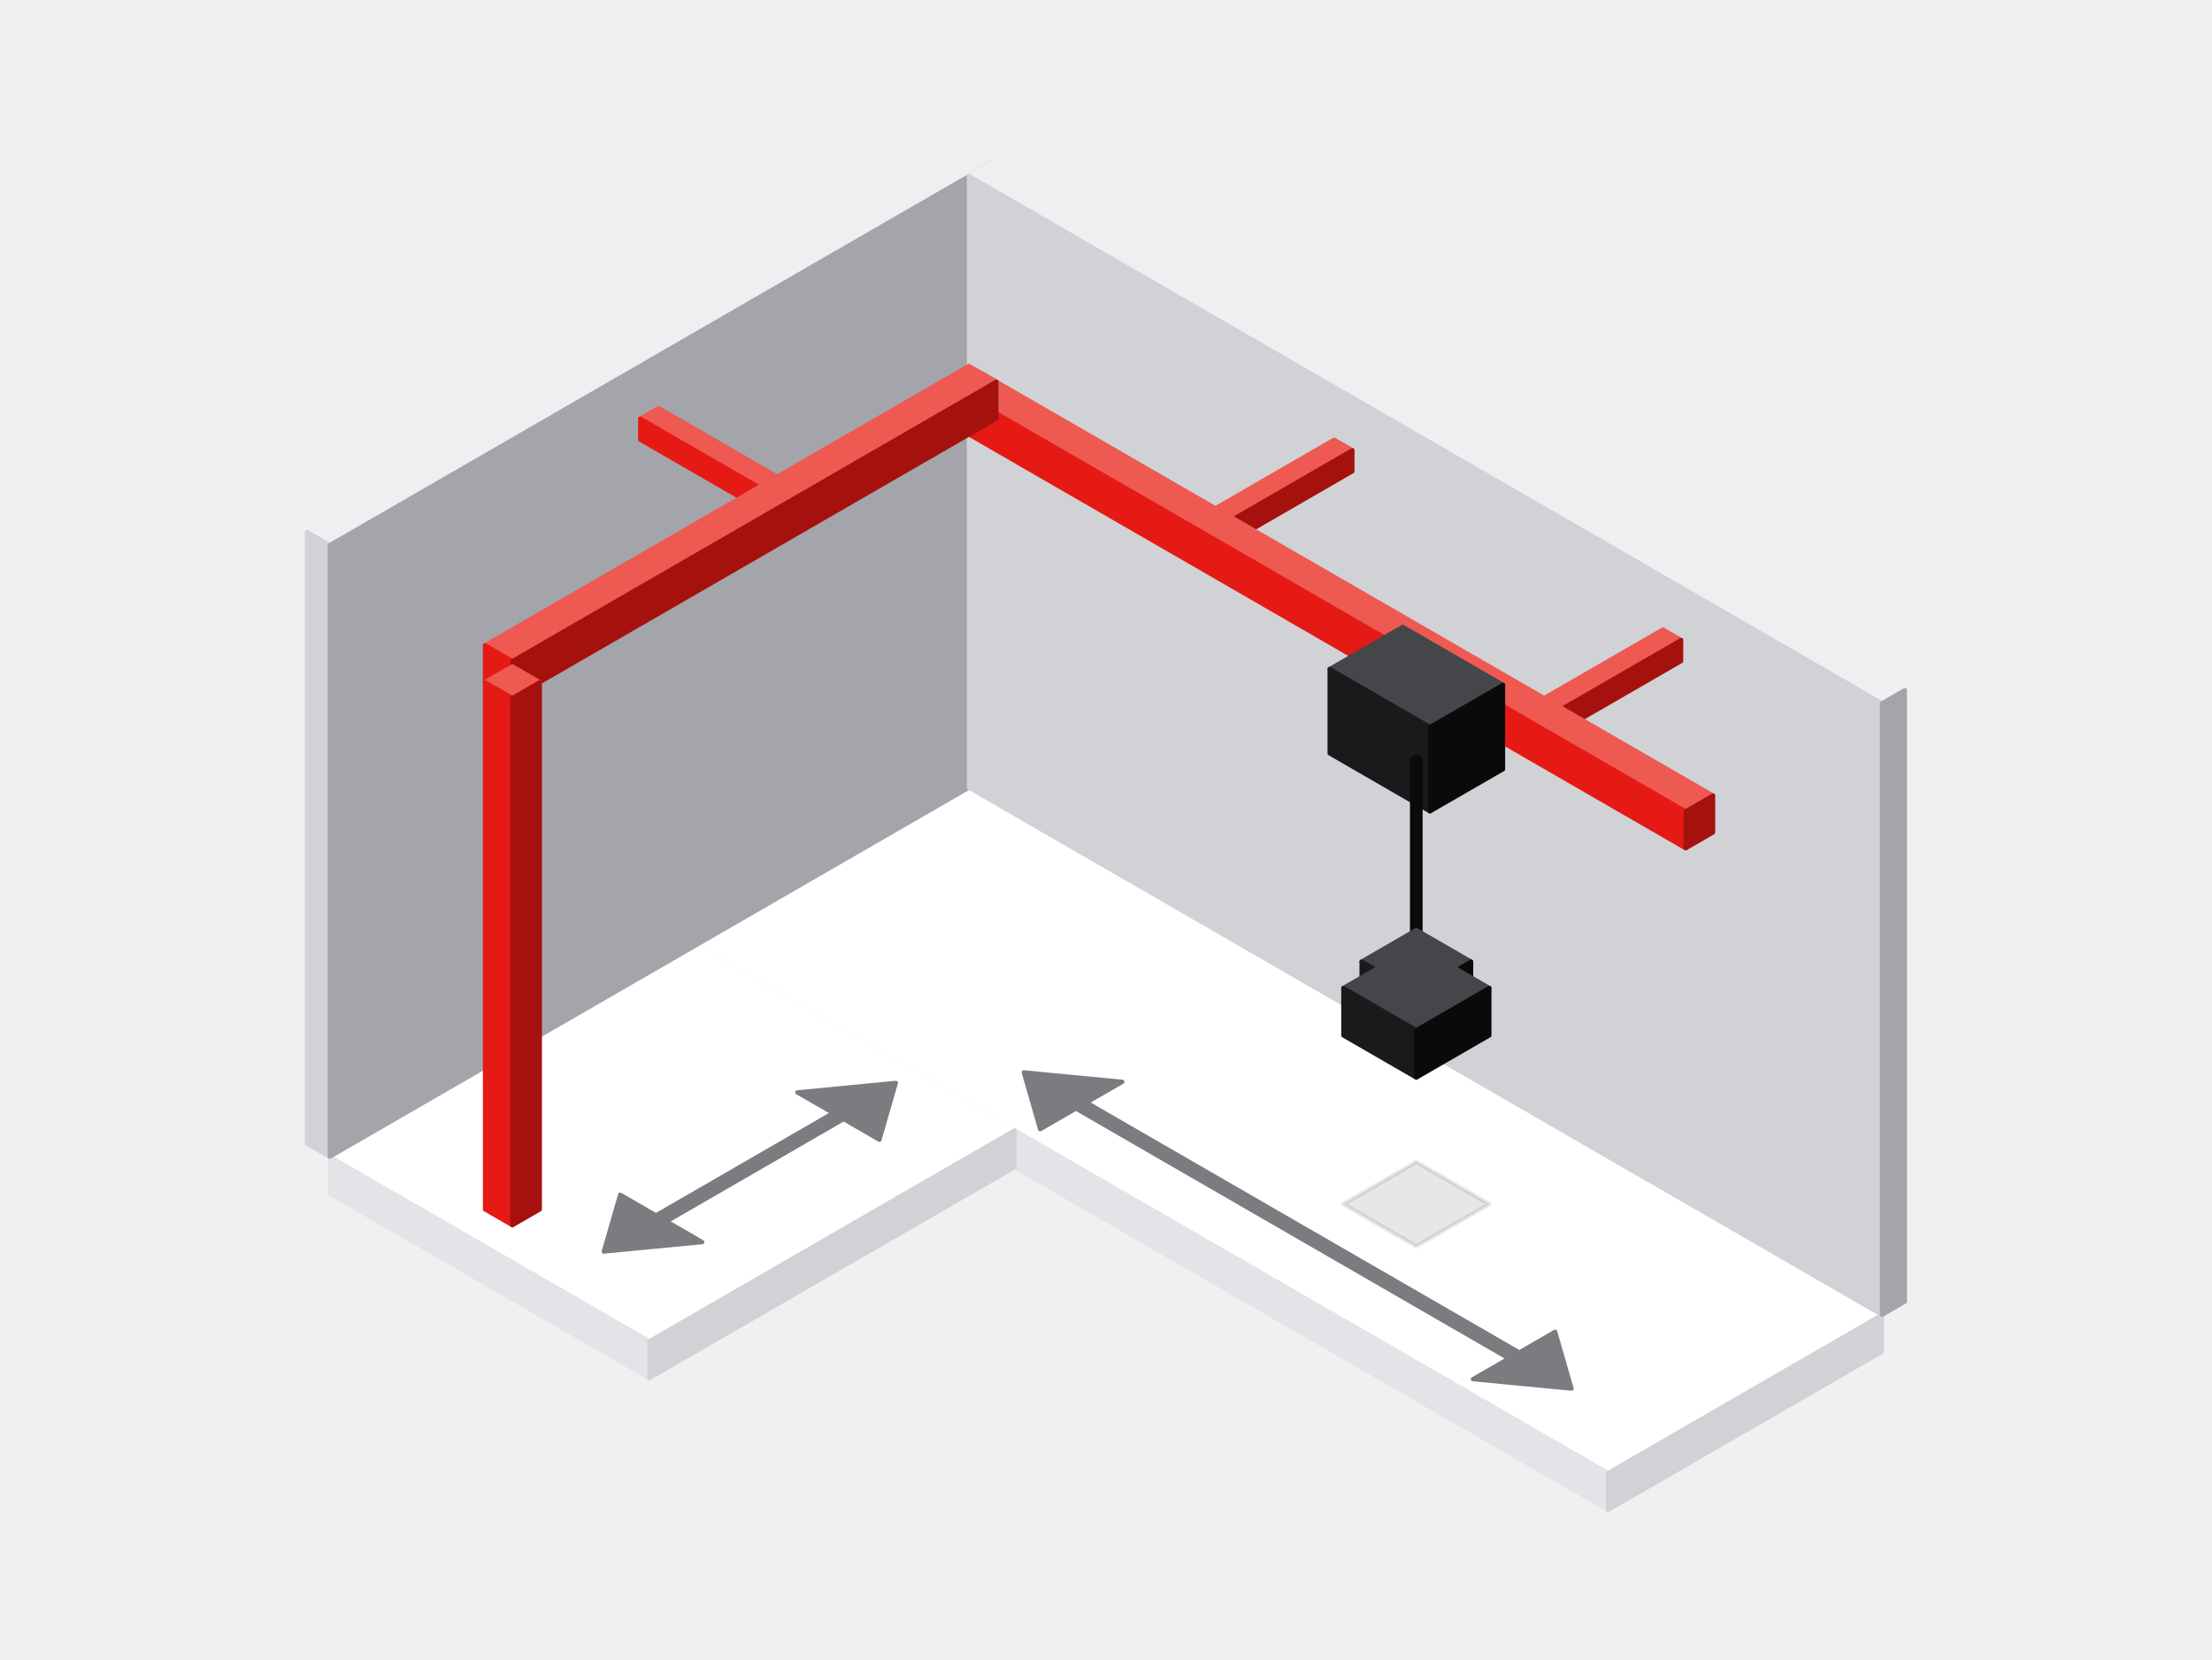
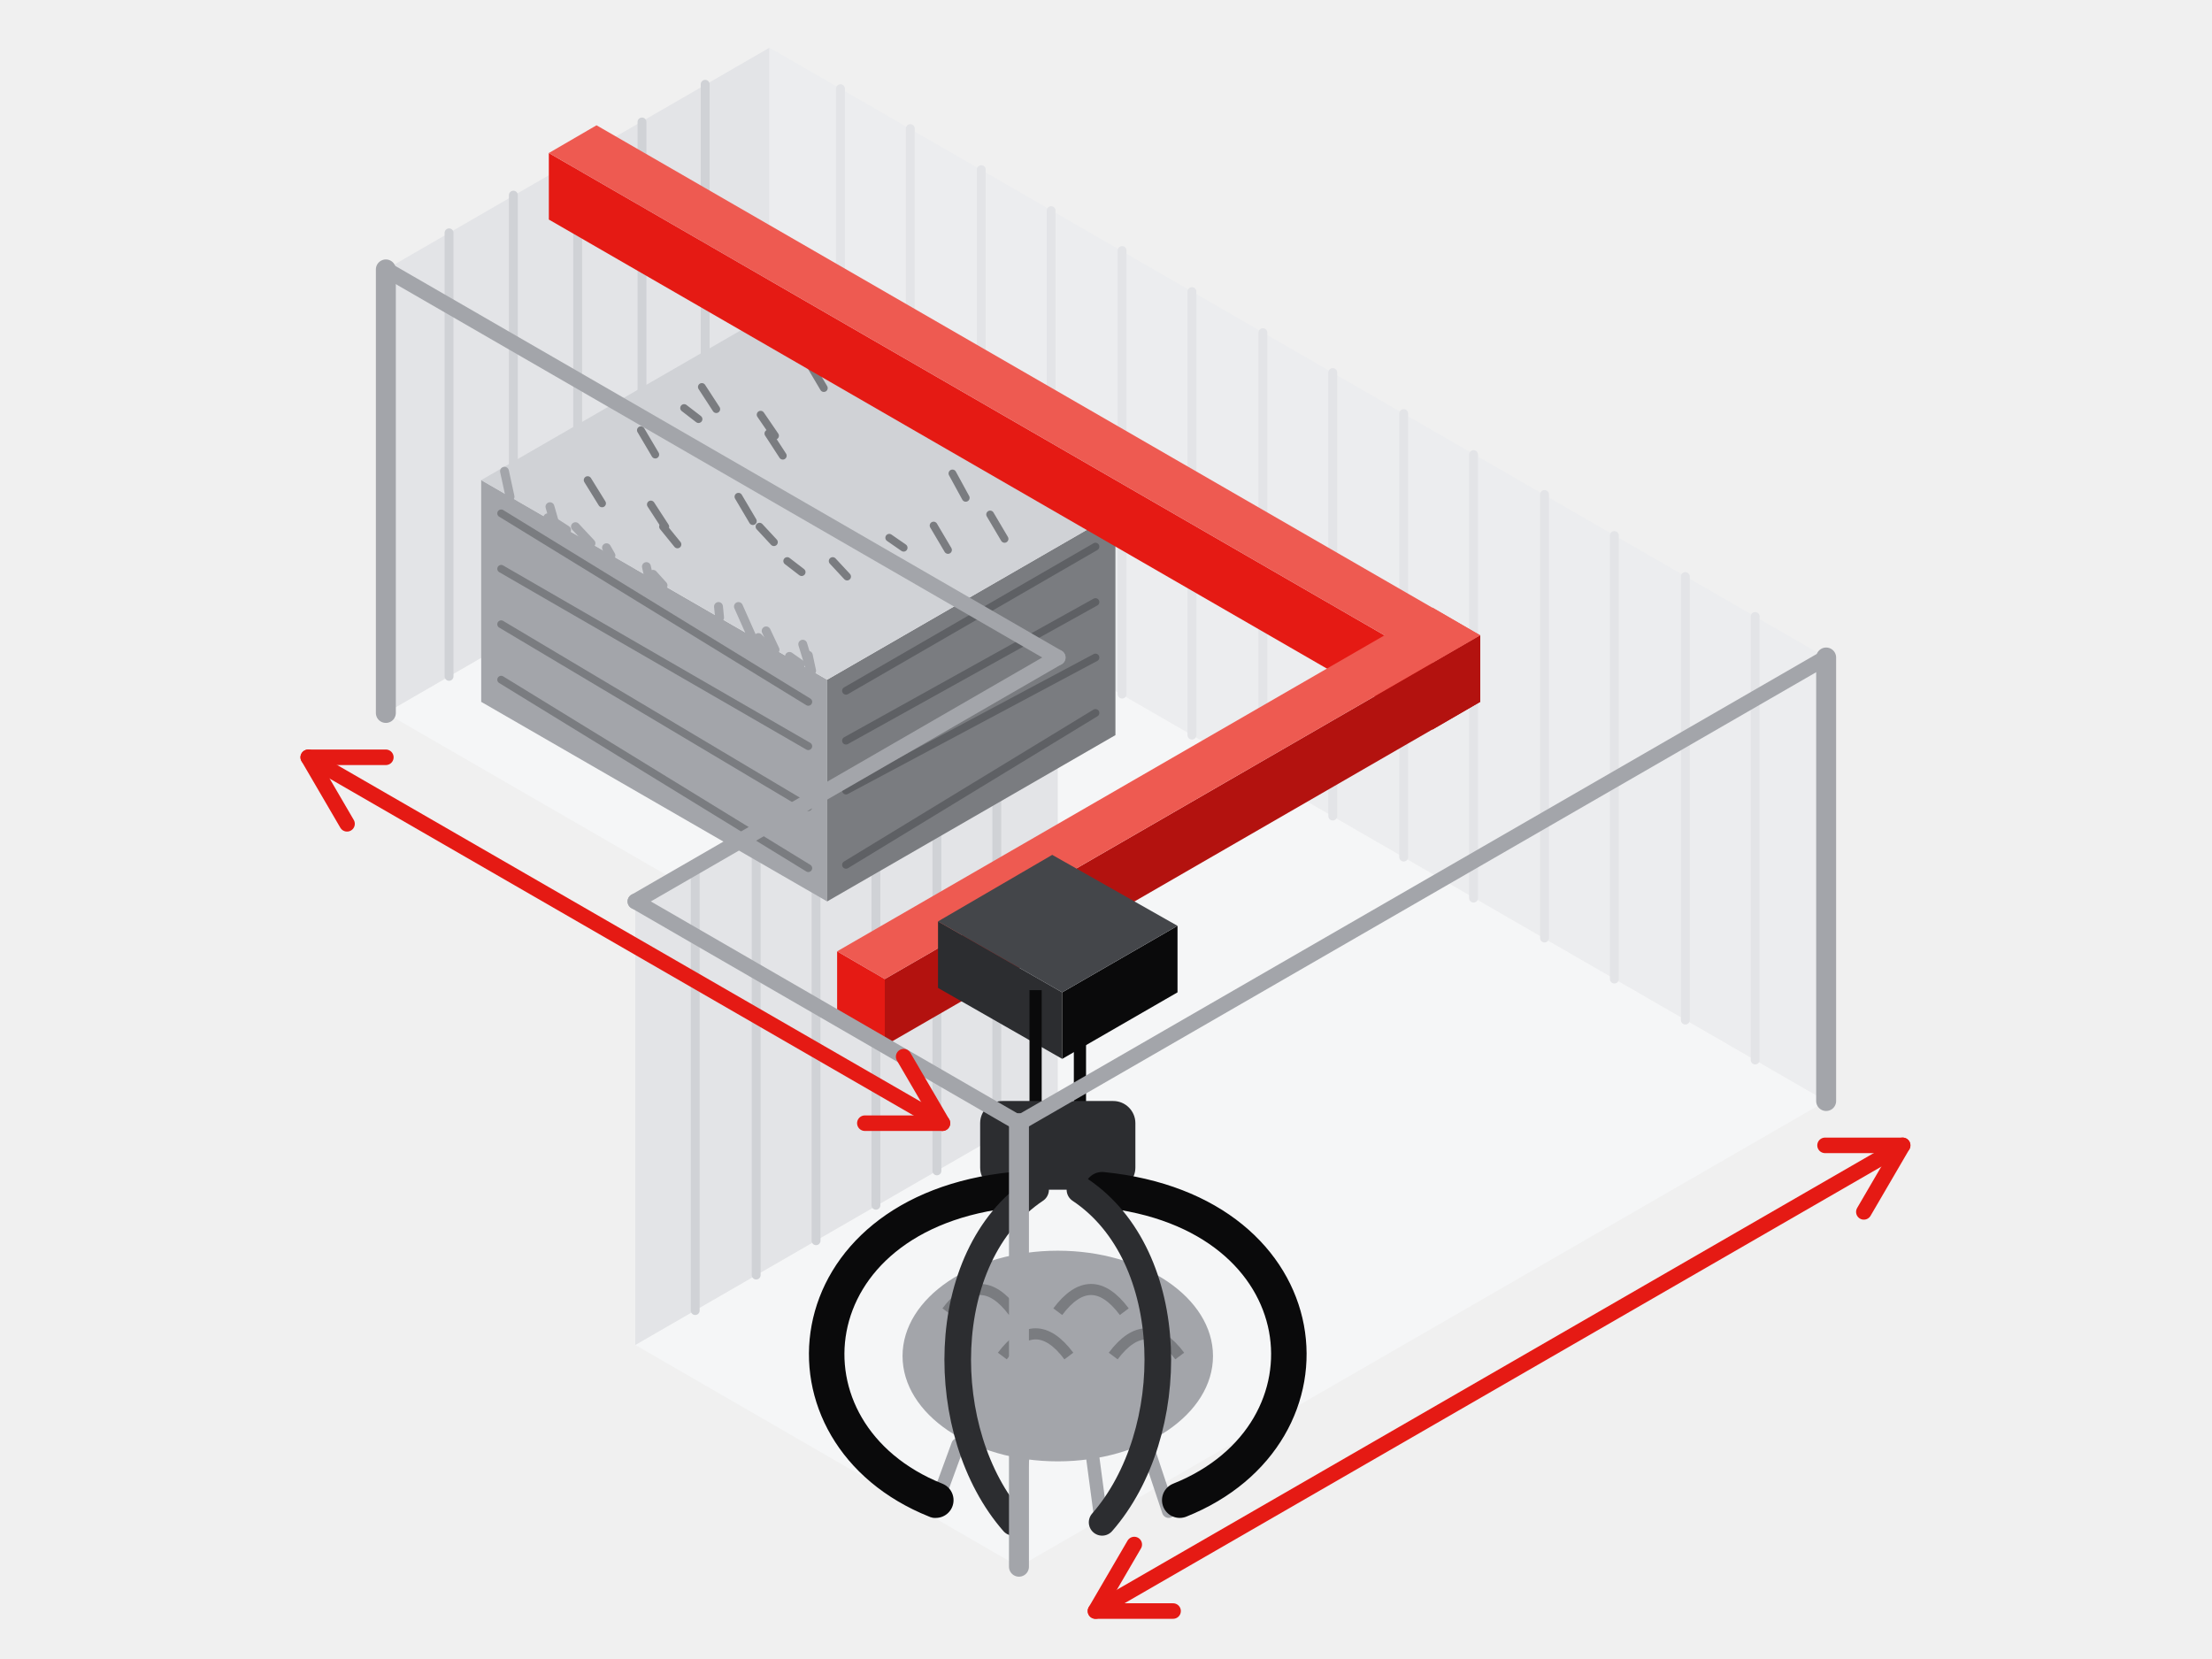
- <svg xmlns="http://www.w3.org/2000/svg" viewBox="-91.9 -74.7 209.8 157.4" preserveAspectRatio="xMidYMid meet">
-   <polygon points="0.00,0.00 86.60,50.00 60.62,65.00 -25.98,15.00" fill="#FFFFFF" stroke="#FFFFFF" stroke-width="0.4" stroke-linejoin="round" />
-   <polygon points="-25.98,18.50 60.62,68.50 60.62,65.00 -25.98,15.00" fill="#E3E4E7" stroke="#E3E4E7" stroke-width="0.4" stroke-linejoin="round" />
-   <polygon points="86.60,53.50 60.62,68.50 60.62,65.00 86.60,50.00" fill="#D0D2D6" stroke="#D0D2D6" stroke-width="0.4" stroke-linejoin="round" />
-   <polygon points="-25.98,15.00 4.33,32.50 -30.31,52.50 -60.62,35.00" fill="#FFFFFF" stroke="#FFFFFF" stroke-width="0.4" stroke-linejoin="round" />
-   <polygon points="-60.62,38.50 -30.31,56.00 -30.31,52.50 -60.62,35.00" fill="#E3E4E7" stroke="#E3E4E7" stroke-width="0.4" stroke-linejoin="round" />
-   <polygon points="4.33,36.00 -30.31,56.00 -30.31,52.50 4.33,32.50" fill="#D0D2D6" stroke="#D0D2D6" stroke-width="0.4" stroke-linejoin="round" />
-   <polygon points="42.43,35.50 49.36,39.50 42.43,43.50 35.51,39.50" fill="rgba(10,10,11,0.10)" stroke="rgba(10,10,11,0.10)" stroke-width="0.4" stroke-linejoin="round" />
-   <polyline points="9.09,29.25 53.26,54.75" fill="none" stroke="#7A7C80" stroke-width="1.4" stroke-linecap="round" />
-   <polygon points="57.16,57.00 47.80,56.10 55.60,51.60" fill="#7A7C80" stroke="#7A7C80" stroke-width="0.4" stroke-linejoin="round" />
-   <polygon points="5.20,27.00 6.75,32.40 14.55,27.90" fill="#7A7C80" stroke="#7A7C80" stroke-width="0.4" stroke-linejoin="round" />
-   <polyline points="-10.83,30.25 -30.74,41.75" fill="none" stroke="#7A7C80" stroke-width="1.4" stroke-linecap="round" />
-   <polygon points="-34.64,44.00 -33.08,38.60 -25.29,43.10" fill="#7A7C80" stroke="#7A7C80" stroke-width="0.4" stroke-linejoin="round" />
-   <polygon points="-6.93,28.00 -16.28,28.90 -8.49,33.40" fill="#7A7C80" stroke="#7A7C80" stroke-width="0.4" stroke-linejoin="round" />
-   <polygon points="0.00,-60.50 2.17,-59.25 -60.62,-23.00 -62.79,-24.25" fill="#EEEFF1" stroke="#EEEFF1" stroke-width="0.4" stroke-linejoin="round" />
-   <polygon points="-62.79,33.75 -60.62,35.00 -60.62,-23.00 -62.79,-24.25" fill="#D0D2D6" stroke="#D0D2D6" stroke-width="0.4" stroke-linejoin="round" />
-   <polygon points="2.17,-1.25 -60.62,35.00 -60.62,-23.00 2.17,-59.25" fill="#A3A5AA" stroke="#A3A5AA" stroke-width="0.4" stroke-linejoin="round" />
-   <polygon points="2.17,-59.25 88.77,-9.25 86.60,-8.00 0.00,-58.00" fill="#EEEFF1" stroke="#EEEFF1" stroke-width="0.4" stroke-linejoin="round" />
-   <polygon points="0.00,0.00 86.60,50.00 86.60,-8.00 0.00,-58.00" fill="#D0D2D6" stroke="#D0D2D6" stroke-width="0.4" stroke-linejoin="round" />
-   <polygon points="88.77,48.75 86.60,50.00 86.60,-8.00 88.77,-9.25" fill="#A3A5AA" stroke="#A3A5AA" stroke-width="0.4" stroke-linejoin="round" />
-   <polygon points="34.64,-33.00 36.37,-32.00 24.25,-25.00 22.52,-26.00" fill="#EE5A51" stroke="#EE5A51" stroke-width="0.4" stroke-linejoin="round" />
-   <polygon points="22.52,-24.00 24.25,-23.00 24.25,-25.00 22.52,-26.00" fill="#E51A14" stroke="#E51A14" stroke-width="0.4" stroke-linejoin="round" />
-   <polygon points="36.37,-30.00 24.25,-23.00 24.25,-25.00 36.37,-32.00" fill="#A5110D" stroke="#A5110D" stroke-width="0.4" stroke-linejoin="round" />
-   <polygon points="65.82,-15.00 67.55,-14.00 55.42,-7.00 53.69,-8.00" fill="#EE5A51" stroke="#EE5A51" stroke-width="0.4" stroke-linejoin="round" />
-   <polygon points="53.69,-6.00 55.42,-5.00 55.42,-7.00 53.69,-8.00" fill="#E51A14" stroke="#E51A14" stroke-width="0.4" stroke-linejoin="round" />
-   <polygon points="67.55,-12.00 55.42,-5.00 55.42,-7.00 67.55,-14.00" fill="#A5110D" stroke="#A5110D" stroke-width="0.4" stroke-linejoin="round" />
-   <polygon points="-29.44,-36.00 -17.32,-29.00 -19.05,-28.00 -31.18,-35.00" fill="#EE5A51" stroke="#EE5A51" stroke-width="0.4" stroke-linejoin="round" />
-   <polygon points="-31.18,-33.00 -19.05,-26.00 -19.05,-28.00 -31.18,-35.00" fill="#E51A14" stroke="#E51A14" stroke-width="0.4" stroke-linejoin="round" />
-   <polygon points="-17.32,-27.00 -19.05,-26.00 -19.05,-28.00 -17.32,-29.00" fill="#A5110D" stroke="#A5110D" stroke-width="0.4" stroke-linejoin="round" />
-   <polygon points="1.30,-39.25 70.58,0.75 67.98,2.25 -1.30,-37.75" fill="#EE5A51" stroke="#EE5A51" stroke-width="0.4" stroke-linejoin="round" />
-   <polygon points="-1.30,-34.25 67.98,5.75 67.98,2.25 -1.30,-37.75" fill="#E51A14" stroke="#E51A14" stroke-width="0.4" stroke-linejoin="round" />
-   <polygon points="70.58,4.25 67.98,5.75 67.98,2.25 70.58,0.75" fill="#A5110D" stroke="#A5110D" stroke-width="0.4" stroke-linejoin="round" />
-   <polygon points="0.00,-40.00 2.60,-38.50 -43.30,-12.00 -45.90,-13.50" fill="#EE5A51" stroke="#EE5A51" stroke-width="0.4" stroke-linejoin="round" />
-   <polygon points="-45.90,-10.00 -43.30,-8.50 -43.30,-12.00 -45.90,-13.50" fill="#E51A14" stroke="#E51A14" stroke-width="0.4" stroke-linejoin="round" />
-   <polygon points="2.60,-35.00 -43.30,-8.50 -43.30,-12.00 2.60,-38.50" fill="#A5110D" stroke="#A5110D" stroke-width="0.4" stroke-linejoin="round" />
-   <polygon points="41.14,-15.25 50.66,-9.75 43.73,-5.75 34.21,-11.25" fill="#44464A" stroke="#44464A" stroke-width="0.4" stroke-linejoin="round" />
-   <polygon points="34.21,-3.25 43.73,2.25 43.73,-5.75 34.21,-11.25" fill="#191A1C" stroke="#191A1C" stroke-width="0.4" stroke-linejoin="round" />
-   <polygon points="50.66,-1.75 43.73,2.25 43.73,-5.75 50.66,-9.75" fill="#0A0A0B" stroke="#0A0A0B" stroke-width="0.4" stroke-linejoin="round" />
-   <polyline points="42.43,-2.50 42.43,16.50" fill="none" stroke="#0A0A0B" stroke-width="1.2" stroke-linecap="round" />
-   <polygon points="42.43,13.50 47.63,16.50 42.43,19.50 37.24,16.50" fill="#44464A" stroke="#44464A" stroke-width="0.4" stroke-linejoin="round" />
-   <polygon points="37.24,19.00 42.43,22.00 42.43,19.50 37.24,16.50" fill="#191A1C" stroke="#191A1C" stroke-width="0.4" stroke-linejoin="round" />
-   <polygon points="47.63,19.00 42.43,22.00 42.43,19.50 47.63,16.50" fill="#0A0A0B" stroke="#0A0A0B" stroke-width="0.4" stroke-linejoin="round" />
-   <polygon points="42.43,15.00 49.36,19.00 42.43,23.00 35.51,19.00" fill="#44464A" stroke="#44464A" stroke-width="0.4" stroke-linejoin="round" />
-   <polygon points="35.51,23.50 42.43,27.50 42.43,23.00 35.51,19.00" fill="#191A1C" stroke="#191A1C" stroke-width="0.4" stroke-linejoin="round" />
-   <polygon points="49.36,23.50 42.43,27.50 42.43,23.00 49.36,19.00" fill="#0A0A0B" stroke="#0A0A0B" stroke-width="0.4" stroke-linejoin="round" />
-   <polygon points="-43.30,-11.50 -40.70,-10.00 -43.30,-8.50 -45.90,-10.00" fill="#EE5A51" stroke="#EE5A51" stroke-width="0.4" stroke-linejoin="round" />
-   <polygon points="-45.90,40.00 -43.30,41.50 -43.30,-8.50 -45.90,-10.00" fill="#E51A14" stroke="#E51A14" stroke-width="0.4" stroke-linejoin="round" />
-   <polygon points="-40.70,40.00 -43.30,41.50 -43.30,-8.50 -40.70,-10.00" fill="#A5110D" stroke="#A5110D" stroke-width="0.4" stroke-linejoin="round" />
+ <svg xmlns="http://www.w3.org/2000/svg" viewBox="-69.4 -44.3 199.5 149.6">
+   <polygon points="0.0,0.0 95.3,55.0 22.5,97.0 -12.1,77.0 26.0,55.0 -34.6,20.0" fill="#F5F6F7" />
+   <polygon points="0.0,0.0 -34.6,20.0 -34.6,-20.0 0.0,-40.0" fill="#E3E4E7" />
+   <polygon points="0.0,0.0 95.3,55.0 95.3,15.0 0.0,-40.0" fill="#ECEDEF" />
+   <line x1="6.4" y1="3.7" x2="6.4" y2="-36.3" stroke="#E3E4E7" stroke-width="0.8" stroke-linecap="round" />
+   <line x1="12.7" y1="7.3" x2="12.7" y2="-32.7" stroke="#E3E4E7" stroke-width="0.8" stroke-linecap="round" />
+   <line x1="19.1" y1="11.0" x2="19.1" y2="-29.0" stroke="#E3E4E7" stroke-width="0.8" stroke-linecap="round" />
+   <line x1="25.4" y1="14.7" x2="25.4" y2="-25.3" stroke="#E3E4E7" stroke-width="0.8" stroke-linecap="round" />
+   <line x1="31.8" y1="18.3" x2="31.8" y2="-21.7" stroke="#E3E4E7" stroke-width="0.8" stroke-linecap="round" />
+   <line x1="38.1" y1="22.0" x2="38.1" y2="-18.0" stroke="#E3E4E7" stroke-width="0.8" stroke-linecap="round" />
+   <line x1="44.5" y1="25.7" x2="44.5" y2="-14.3" stroke="#E3E4E7" stroke-width="0.8" stroke-linecap="round" />
+   <line x1="50.8" y1="29.3" x2="50.8" y2="-10.7" stroke="#E3E4E7" stroke-width="0.8" stroke-linecap="round" />
+   <line x1="57.2" y1="33.0" x2="57.2" y2="-7.0" stroke="#E3E4E7" stroke-width="0.8" stroke-linecap="round" />
+   <line x1="63.5" y1="36.7" x2="63.5" y2="-3.3" stroke="#E3E4E7" stroke-width="0.8" stroke-linecap="round" />
+   <line x1="69.9" y1="40.3" x2="69.9" y2="0.3" stroke="#E3E4E7" stroke-width="0.8" stroke-linecap="round" />
+   <line x1="76.2" y1="44.0" x2="76.2" y2="4.0" stroke="#E3E4E7" stroke-width="0.8" stroke-linecap="round" />
+   <line x1="82.6" y1="47.7" x2="82.6" y2="7.7" stroke="#E3E4E7" stroke-width="0.8" stroke-linecap="round" />
+   <line x1="88.9" y1="51.3" x2="88.9" y2="11.3" stroke="#E3E4E7" stroke-width="0.8" stroke-linecap="round" />
+   <line x1="-5.8" y1="3.3" x2="-5.8" y2="-36.7" stroke="#D0D2D6" stroke-width="0.8" stroke-linecap="round" />
+   <line x1="-11.5" y1="6.7" x2="-11.5" y2="-33.3" stroke="#D0D2D6" stroke-width="0.8" stroke-linecap="round" />
+   <line x1="-17.3" y1="10.0" x2="-17.3" y2="-30.0" stroke="#D0D2D6" stroke-width="0.8" stroke-linecap="round" />
+   <line x1="-23.1" y1="13.3" x2="-23.1" y2="-26.7" stroke="#D0D2D6" stroke-width="0.8" stroke-linecap="round" />
+   <line x1="-28.9" y1="16.7" x2="-28.9" y2="-23.3" stroke="#D0D2D6" stroke-width="0.8" stroke-linecap="round" />
+   <polygon points="26.0,55.0 -12.1,77.0 -12.1,37.0 26.0,15.0" fill="#E3E4E7" />
+   <line x1="20.5" y1="58.1" x2="20.5" y2="18.1" stroke="#D0D2D6" stroke-width="0.8" stroke-linecap="round" />
+   <line x1="15.1" y1="61.3" x2="15.1" y2="21.3" stroke="#D0D2D6" stroke-width="0.8" stroke-linecap="round" />
+   <line x1="9.6" y1="64.4" x2="9.6" y2="24.4" stroke="#D0D2D6" stroke-width="0.8" stroke-linecap="round" />
+   <line x1="4.2" y1="67.6" x2="4.2" y2="27.6" stroke="#D0D2D6" stroke-width="0.8" stroke-linecap="round" />
+   <line x1="-1.2" y1="70.7" x2="-1.2" y2="30.7" stroke="#D0D2D6" stroke-width="0.8" stroke-linecap="round" />
+   <line x1="-6.7" y1="73.9" x2="-6.7" y2="33.9" stroke="#D0D2D6" stroke-width="0.8" stroke-linecap="round" />
+   <polygon points="-26.0,19.0 5.2,37.0 5.2,17.0 -26.0,-1.0" fill="#A3A5AA" />
+   <polygon points="31.2,22.0 5.2,37.0 5.2,17.0 31.2,2.0" fill="#7A7C80" />
+   <polygon points="0.0,-16.0 31.2,2.0 5.2,17.0 -26.0,-1.0" fill="#D0D2D6" />
+   <line x1="-24.2" y1="17.0" x2="3.5" y2="34.0" stroke="#7A7C80" stroke-width="0.7" stroke-linecap="round" />
+   <line x1="29.4" y1="20.0" x2="6.9" y2="33.7" stroke="#5E6064" stroke-width="0.7" stroke-linecap="round" />
+   <line x1="-24.2" y1="12.0" x2="3.5" y2="28.5" stroke="#7A7C80" stroke-width="0.7" stroke-linecap="round" />
+   <line x1="29.4" y1="15.0" x2="6.9" y2="27.0" stroke="#5E6064" stroke-width="0.7" stroke-linecap="round" />
+   <line x1="-24.2" y1="7.0" x2="3.5" y2="23.0" stroke="#7A7C80" stroke-width="0.7" stroke-linecap="round" />
+   <line x1="29.4" y1="10.0" x2="6.9" y2="22.5" stroke="#5E6064" stroke-width="0.7" stroke-linecap="round" />
+   <line x1="-24.2" y1="2.0" x2="3.5" y2="19.0" stroke="#7A7C80" stroke-width="0.7" stroke-linecap="round" />
+   <line x1="29.4" y1="5.0" x2="6.9" y2="18.0" stroke="#5E6064" stroke-width="0.7" stroke-linecap="round" />
+   <line x1="10.8" y1="4.2" x2="12.1" y2="5.1" stroke="#7A7C80" stroke-width="0.7" stroke-linecap="round" />
+   <line x1="14.8" y1="3.1" x2="16.1" y2="5.3" stroke="#7A7C80" stroke-width="0.7" stroke-linecap="round" />
+   <line x1="16.5" y1="-1.6" x2="17.7" y2="0.6" stroke="#7A7C80" stroke-width="0.7" stroke-linecap="round" />
+   <line x1="1.6" y1="6.3" x2="2.9" y2="7.3" stroke="#7A7C80" stroke-width="0.7" stroke-linecap="round" />
+   <line x1="19.9" y1="2.1" x2="21.2" y2="4.3" stroke="#7A7C80" stroke-width="0.7" stroke-linecap="round" />
+   <line x1="-16.4" y1="-1.0" x2="-15.1" y2="1.1" stroke="#7A7C80" stroke-width="0.7" stroke-linecap="round" />
+   <line x1="3.6" y1="-11.5" x2="4.9" y2="-9.3" stroke="#7A7C80" stroke-width="0.7" stroke-linecap="round" />
+   <line x1="-6.1" y1="-9.4" x2="-4.8" y2="-7.4" stroke="#7A7C80" stroke-width="0.7" stroke-linecap="round" />
+   <line x1="-10.7" y1="1.2" x2="-9.4" y2="3.2" stroke="#7A7C80" stroke-width="0.7" stroke-linecap="round" />
+   <line x1="5.7" y1="6.3" x2="7.0" y2="7.7" stroke="#7A7C80" stroke-width="0.7" stroke-linecap="round" />
+   <line x1="-0.9" y1="3.2" x2="0.4" y2="4.6" stroke="#7A7C80" stroke-width="0.7" stroke-linecap="round" />
+   <line x1="-0.8" y1="-6.9" x2="0.5" y2="-5.0" stroke="#7A7C80" stroke-width="0.7" stroke-linecap="round" />
+   <line x1="-9.6" y1="3.2" x2="-8.3" y2="4.8" stroke="#7A7C80" stroke-width="0.7" stroke-linecap="round" />
+   <line x1="-7.7" y1="-7.5" x2="-6.4" y2="-6.5" stroke="#7A7C80" stroke-width="0.7" stroke-linecap="round" />
+   <line x1="-2.8" y1="0.5" x2="-1.5" y2="2.7" stroke="#7A7C80" stroke-width="0.7" stroke-linecap="round" />
+   <line x1="-11.6" y1="-5.5" x2="-10.3" y2="-3.3" stroke="#7A7C80" stroke-width="0.7" stroke-linecap="round" />
+   <line x1="-0.1" y1="-5.2" x2="1.2" y2="-3.2" stroke="#7A7C80" stroke-width="0.7" stroke-linecap="round" />
+   <line x1="0.8" y1="-13.4" x2="2.1" y2="-12.6" stroke="#7A7C80" stroke-width="0.7" stroke-linecap="round" />
+   <line x1="-4.5" y1="11.4" x2="-4.6" y2="10.4" stroke="#A3A5AA" stroke-width="0.8" stroke-linecap="round" />
+   <line x1="3.8" y1="16.2" x2="3.5" y2="14.8" stroke="#A3A5AA" stroke-width="0.8" stroke-linecap="round" />
+   <line x1="-9.6" y1="8.5" x2="-10.5" y2="7.5" stroke="#A3A5AA" stroke-width="0.8" stroke-linecap="round" />
+   <line x1="-14.3" y1="5.8" x2="-14.7" y2="5.1" stroke="#A3A5AA" stroke-width="0.8" stroke-linecap="round" />
+   <line x1="0.5" y1="14.3" x2="-0.3" y2="12.6" stroke="#A3A5AA" stroke-width="0.8" stroke-linecap="round" />
+   <line x1="-0.4" y1="13.8" x2="-1.0" y2="13.2" stroke="#A3A5AA" stroke-width="0.8" stroke-linecap="round" />
+   <line x1="-18.3" y1="3.5" x2="-20.0" y2="2.4" stroke="#A3A5AA" stroke-width="0.8" stroke-linecap="round" />
+   <line x1="3.7" y1="16.1" x2="3.0" y2="13.8" stroke="#A3A5AA" stroke-width="0.8" stroke-linecap="round" />
+   <line x1="-1.6" y1="13.1" x2="-2.8" y2="10.4" stroke="#A3A5AA" stroke-width="0.8" stroke-linecap="round" />
+   <line x1="2.8" y1="15.6" x2="1.8" y2="14.9" stroke="#A3A5AA" stroke-width="0.8" stroke-linecap="round" />
+   <line x1="-16.1" y1="4.7" x2="-17.5" y2="3.2" stroke="#A3A5AA" stroke-width="0.8" stroke-linecap="round" />
+   <line x1="-23.4" y1="0.5" x2="-23.9" y2="-1.8" stroke="#A3A5AA" stroke-width="0.8" stroke-linecap="round" />
+   <line x1="-19.4" y1="2.8" x2="-19.8" y2="1.4" stroke="#A3A5AA" stroke-width="0.8" stroke-linecap="round" />
+   <line x1="-10.9" y1="7.7" x2="-11.1" y2="6.8" stroke="#A3A5AA" stroke-width="0.8" stroke-linecap="round" />
+   <polygon points="-19.9,-24.5 59.8,21.5 59.8,15.5 -19.9,-30.5" fill="#E51A14" />
+   <polygon points="64.1,19.0 59.8,21.5 59.8,15.5 64.1,13.0" fill="#B3120F" />
+   <polygon points="-15.6,-33.0 64.1,13.0 59.8,15.5 -19.9,-30.5" fill="#EE5A51" />
+   <polygon points="6.1,47.5 10.4,50.0 10.4,44.0 6.1,41.5" fill="#E51A14" />
+   <polygon points="64.1,19.0 10.4,50.0 10.4,44.0 64.1,13.0" fill="#B3120F" />
+   <polygon points="59.8,10.5 64.1,13.0 10.4,44.0 6.1,41.5" fill="#EE5A51" />
+   <polygon points="15.2,44.8 26.4,51.2 26.4,45.2 15.2,38.8" fill="#2C2D30" />
+   <polygon points="36.8,45.2 26.4,51.2 26.4,45.2 36.8,39.2" fill="#0A0A0B" />
+   <polygon points="25.5,32.8 36.8,39.2 26.4,45.2 15.2,38.8" fill="#44464A" />
+   <line x1="24.0" y1="45.0" x2="24.0" y2="57.0" stroke="#0A0A0B" stroke-width="1.1" />
+   <line x1="28.0" y1="45.0" x2="28.0" y2="57.0" stroke="#0A0A0B" stroke-width="1.1" />
+   <rect x="19.0" y="55.0" width="14" height="8" rx="2" fill="#2C2D30" />
+   <ellipse cx="26.0" cy="78.0" rx="14" ry="9.5" fill="#A3A5AA" />
+   <path d="M16.0,74.0 q3,-4 6,0" stroke="#7A7C80" stroke-width="1" fill="none" />
+   <path d="M21.0,78.0 q3,-4 6,0" stroke="#7A7C80" stroke-width="1" fill="none" />
+   <path d="M26.0,74.0 q3,-4 6,0" stroke="#7A7C80" stroke-width="1" fill="none" />
+   <path d="M31.0,78.0 q3,-4 6,0" stroke="#7A7C80" stroke-width="1" fill="none" />
+   <path d="M17.0,86.0 l-2.2,6" stroke="#A3A5AA" stroke-width="1.2" stroke-linecap="round" />
+   <path d="M23.0,86.0 l-0.8,6" stroke="#A3A5AA" stroke-width="1.2" stroke-linecap="round" />
+   <path d="M29.0,86.0 l0.8,6" stroke="#A3A5AA" stroke-width="1.2" stroke-linecap="round" />
+   <path d="M34.0,86.0 l2.0,6" stroke="#A3A5AA" stroke-width="1.2" stroke-linecap="round" />
+   <path d="M22.0,63.0 c-20.0,2 -22.0,22 -7.0,28" stroke="#0A0A0B" stroke-width="3.2" fill="none" stroke-linecap="round" />
+   <path d="M24.0,63.0 c-9.0,6 -9.0,22 -2.0,30" stroke="#2C2D30" stroke-width="2.4" fill="none" stroke-linecap="round" />
+   <path d="M30.0,63.0 c20.0,2 22.0,22 7.0,28" stroke="#0A0A0B" stroke-width="3.2" fill="none" stroke-linecap="round" />
+   <path d="M28.0,63.0 c9.0,6 9.0,22 2.0,30" stroke="#2C2D30" stroke-width="2.4" fill="none" stroke-linecap="round" />
+   <line x1="22.5" y1="97.0" x2="22.5" y2="57.0" stroke="#A3A5AA" stroke-width="1.8" stroke-linecap="round" />
+   <line x1="95.3" y1="55.0" x2="95.3" y2="15.0" stroke="#A3A5AA" stroke-width="1.8" stroke-linecap="round" />
+   <line x1="-34.6" y1="20.0" x2="-34.6" y2="-20.0" stroke="#A3A5AA" stroke-width="1.8" stroke-linecap="round" />
+   <line x1="-34.6" y1="-20.0" x2="26.0" y2="15.0" stroke="#A3A5AA" stroke-width="1.4" stroke-linecap="round" />
+   <line x1="26.0" y1="15.0" x2="-12.1" y2="37.0" stroke="#A3A5AA" stroke-width="1.4" stroke-linecap="round" />
+   <line x1="-12.1" y1="37.0" x2="22.5" y2="57.0" stroke="#A3A5AA" stroke-width="1.4" stroke-linecap="round" />
+   <line x1="22.5" y1="57.0" x2="95.3" y2="15.0" stroke="#A3A5AA" stroke-width="1.4" stroke-linecap="round" />
+   <line x1="-41.6" y1="24.0" x2="15.6" y2="57.0" stroke="#E51A14" stroke-width="1.4" stroke-linecap="round" />
+   <path d="M12.1,51.0 L15.6,57.0 L8.6,57.0" stroke="#E51A14" stroke-width="1.4" fill="none" stroke-linecap="round" stroke-linejoin="round" />
+   <path d="M-38.1,30.0 L-41.6,24.0 L-34.6,24.0" stroke="#E51A14" stroke-width="1.4" fill="none" stroke-linecap="round" stroke-linejoin="round" />
+   <line x1="102.2" y1="59.0" x2="29.4" y2="101.0" stroke="#E51A14" stroke-width="1.4" stroke-linecap="round" />
+   <path d="M36.4,101.0 L29.4,101.0 L32.9,95.0" stroke="#E51A14" stroke-width="1.4" fill="none" stroke-linecap="round" stroke-linejoin="round" />
+   <path d="M95.2,59.0 L102.2,59.0 L98.7,65.0" stroke="#E51A14" stroke-width="1.4" fill="none" stroke-linecap="round" stroke-linejoin="round" />
</svg>
